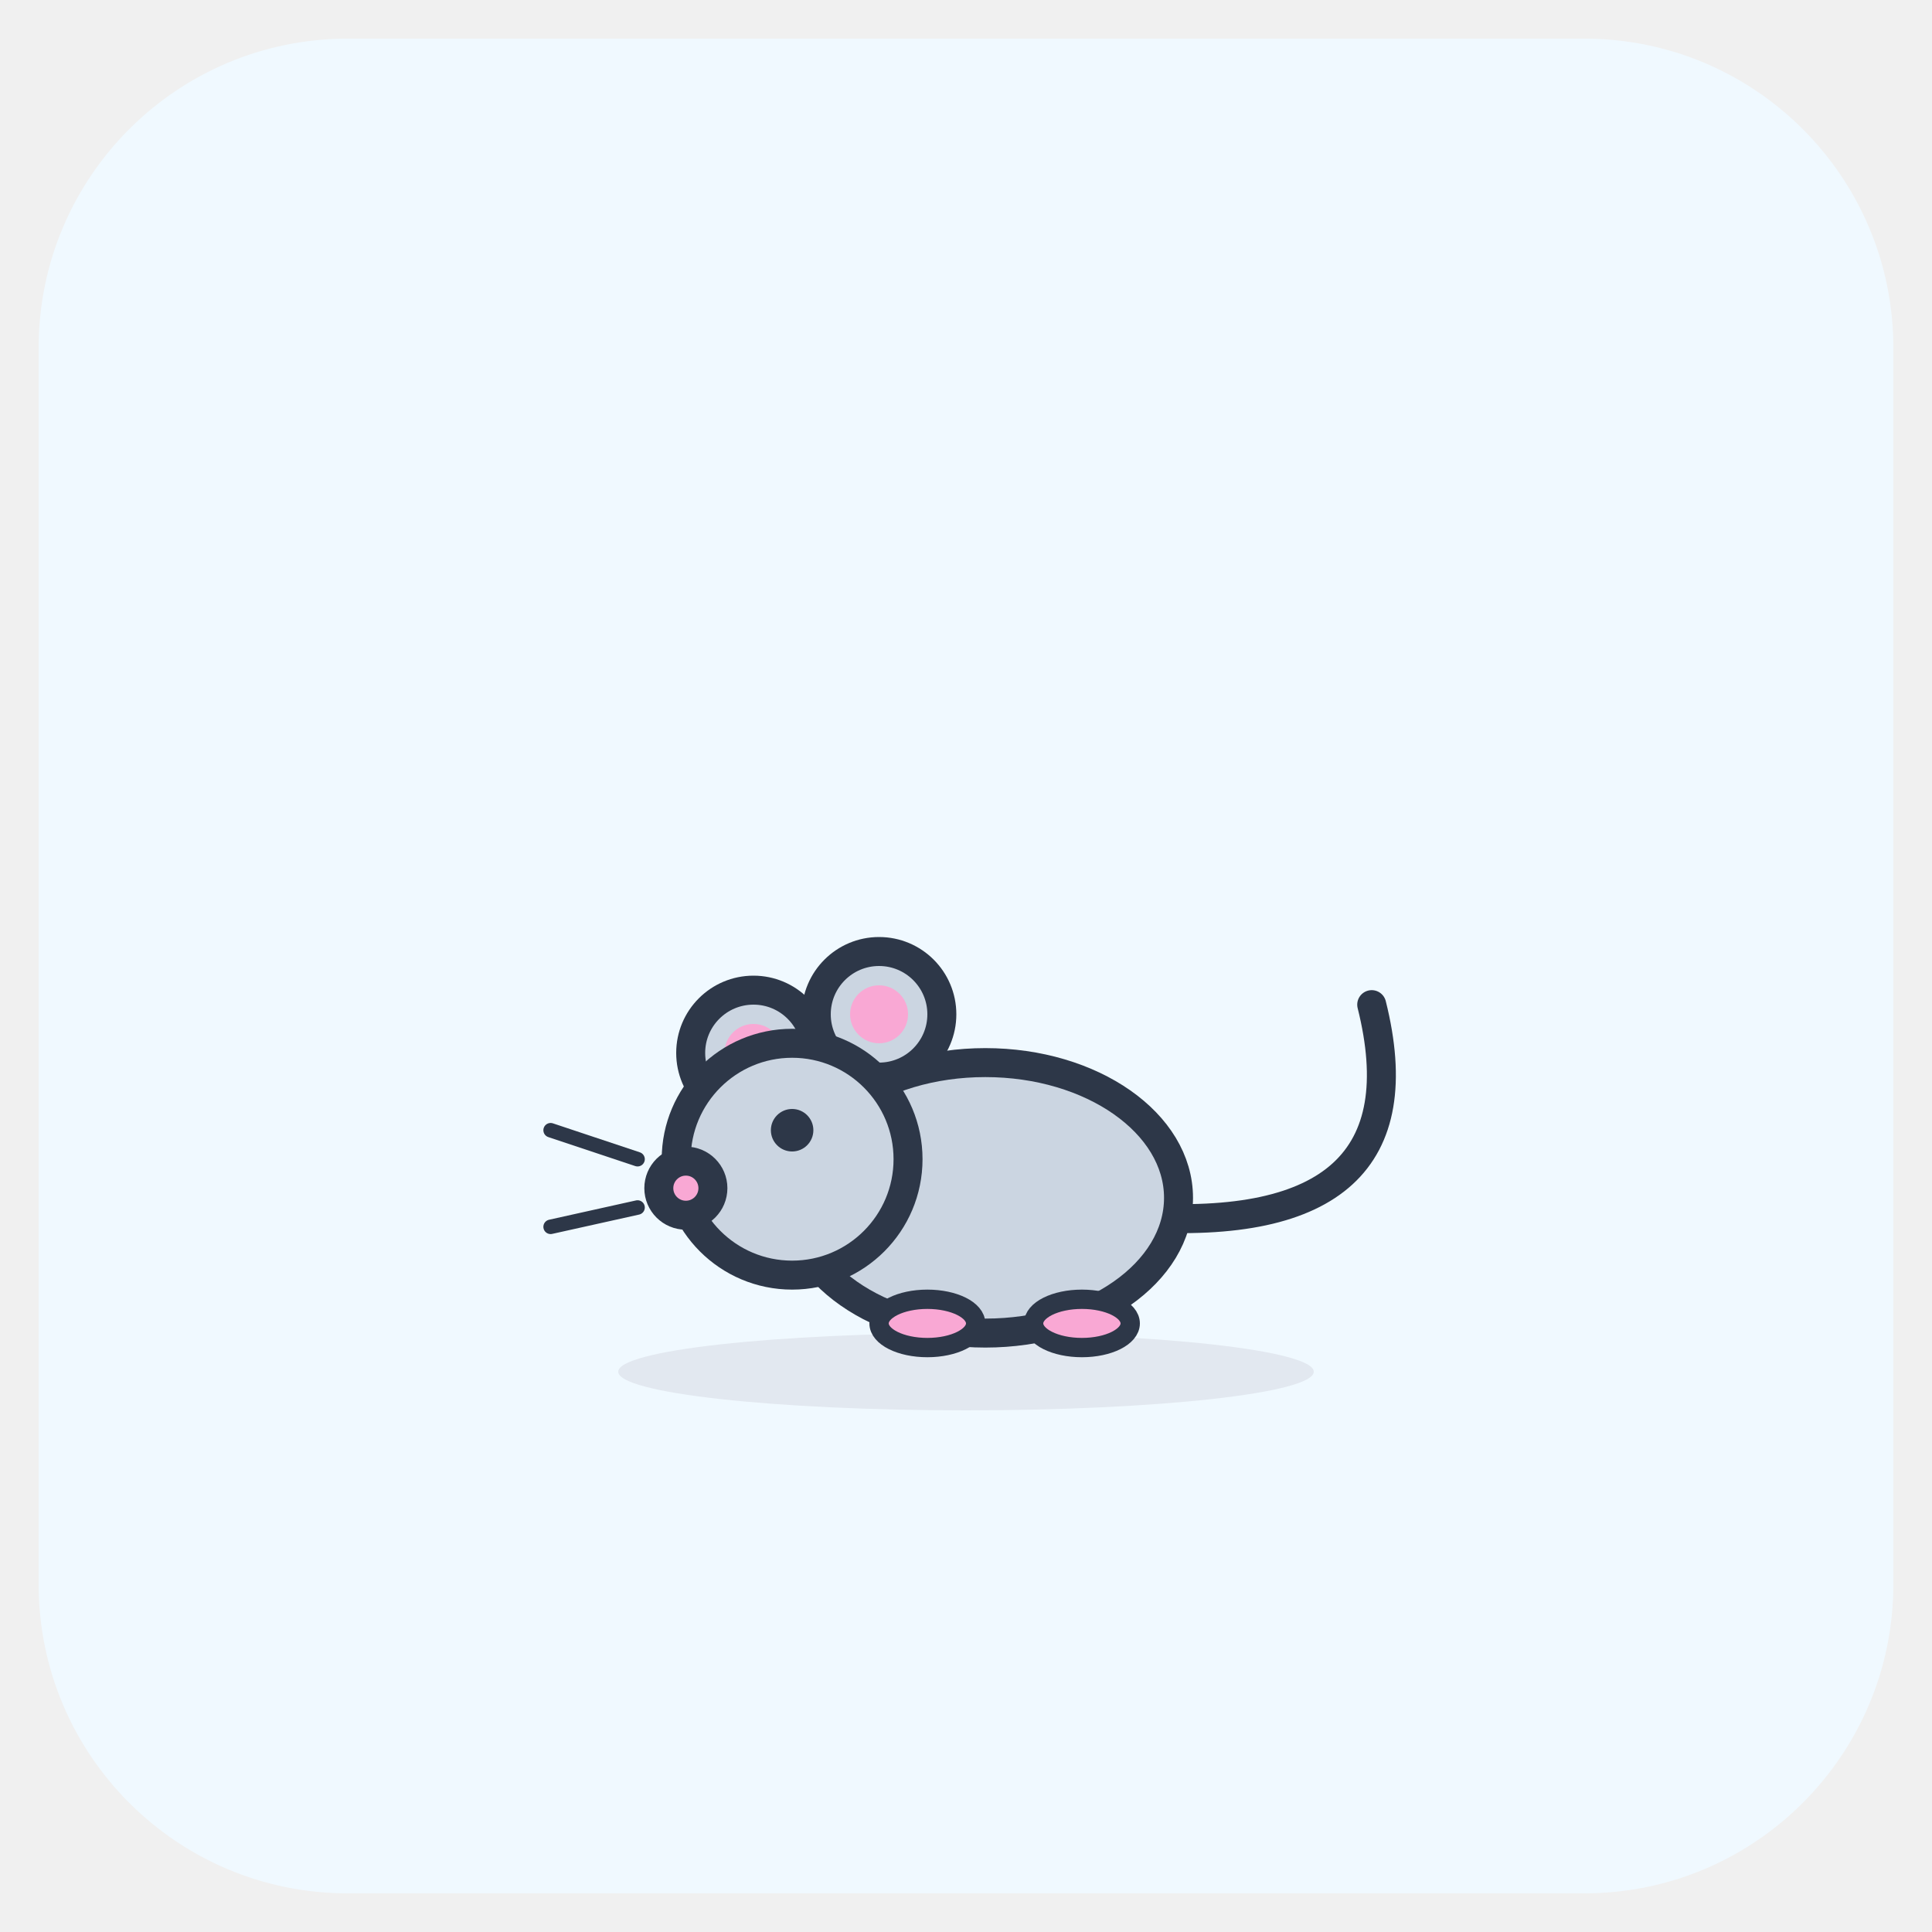
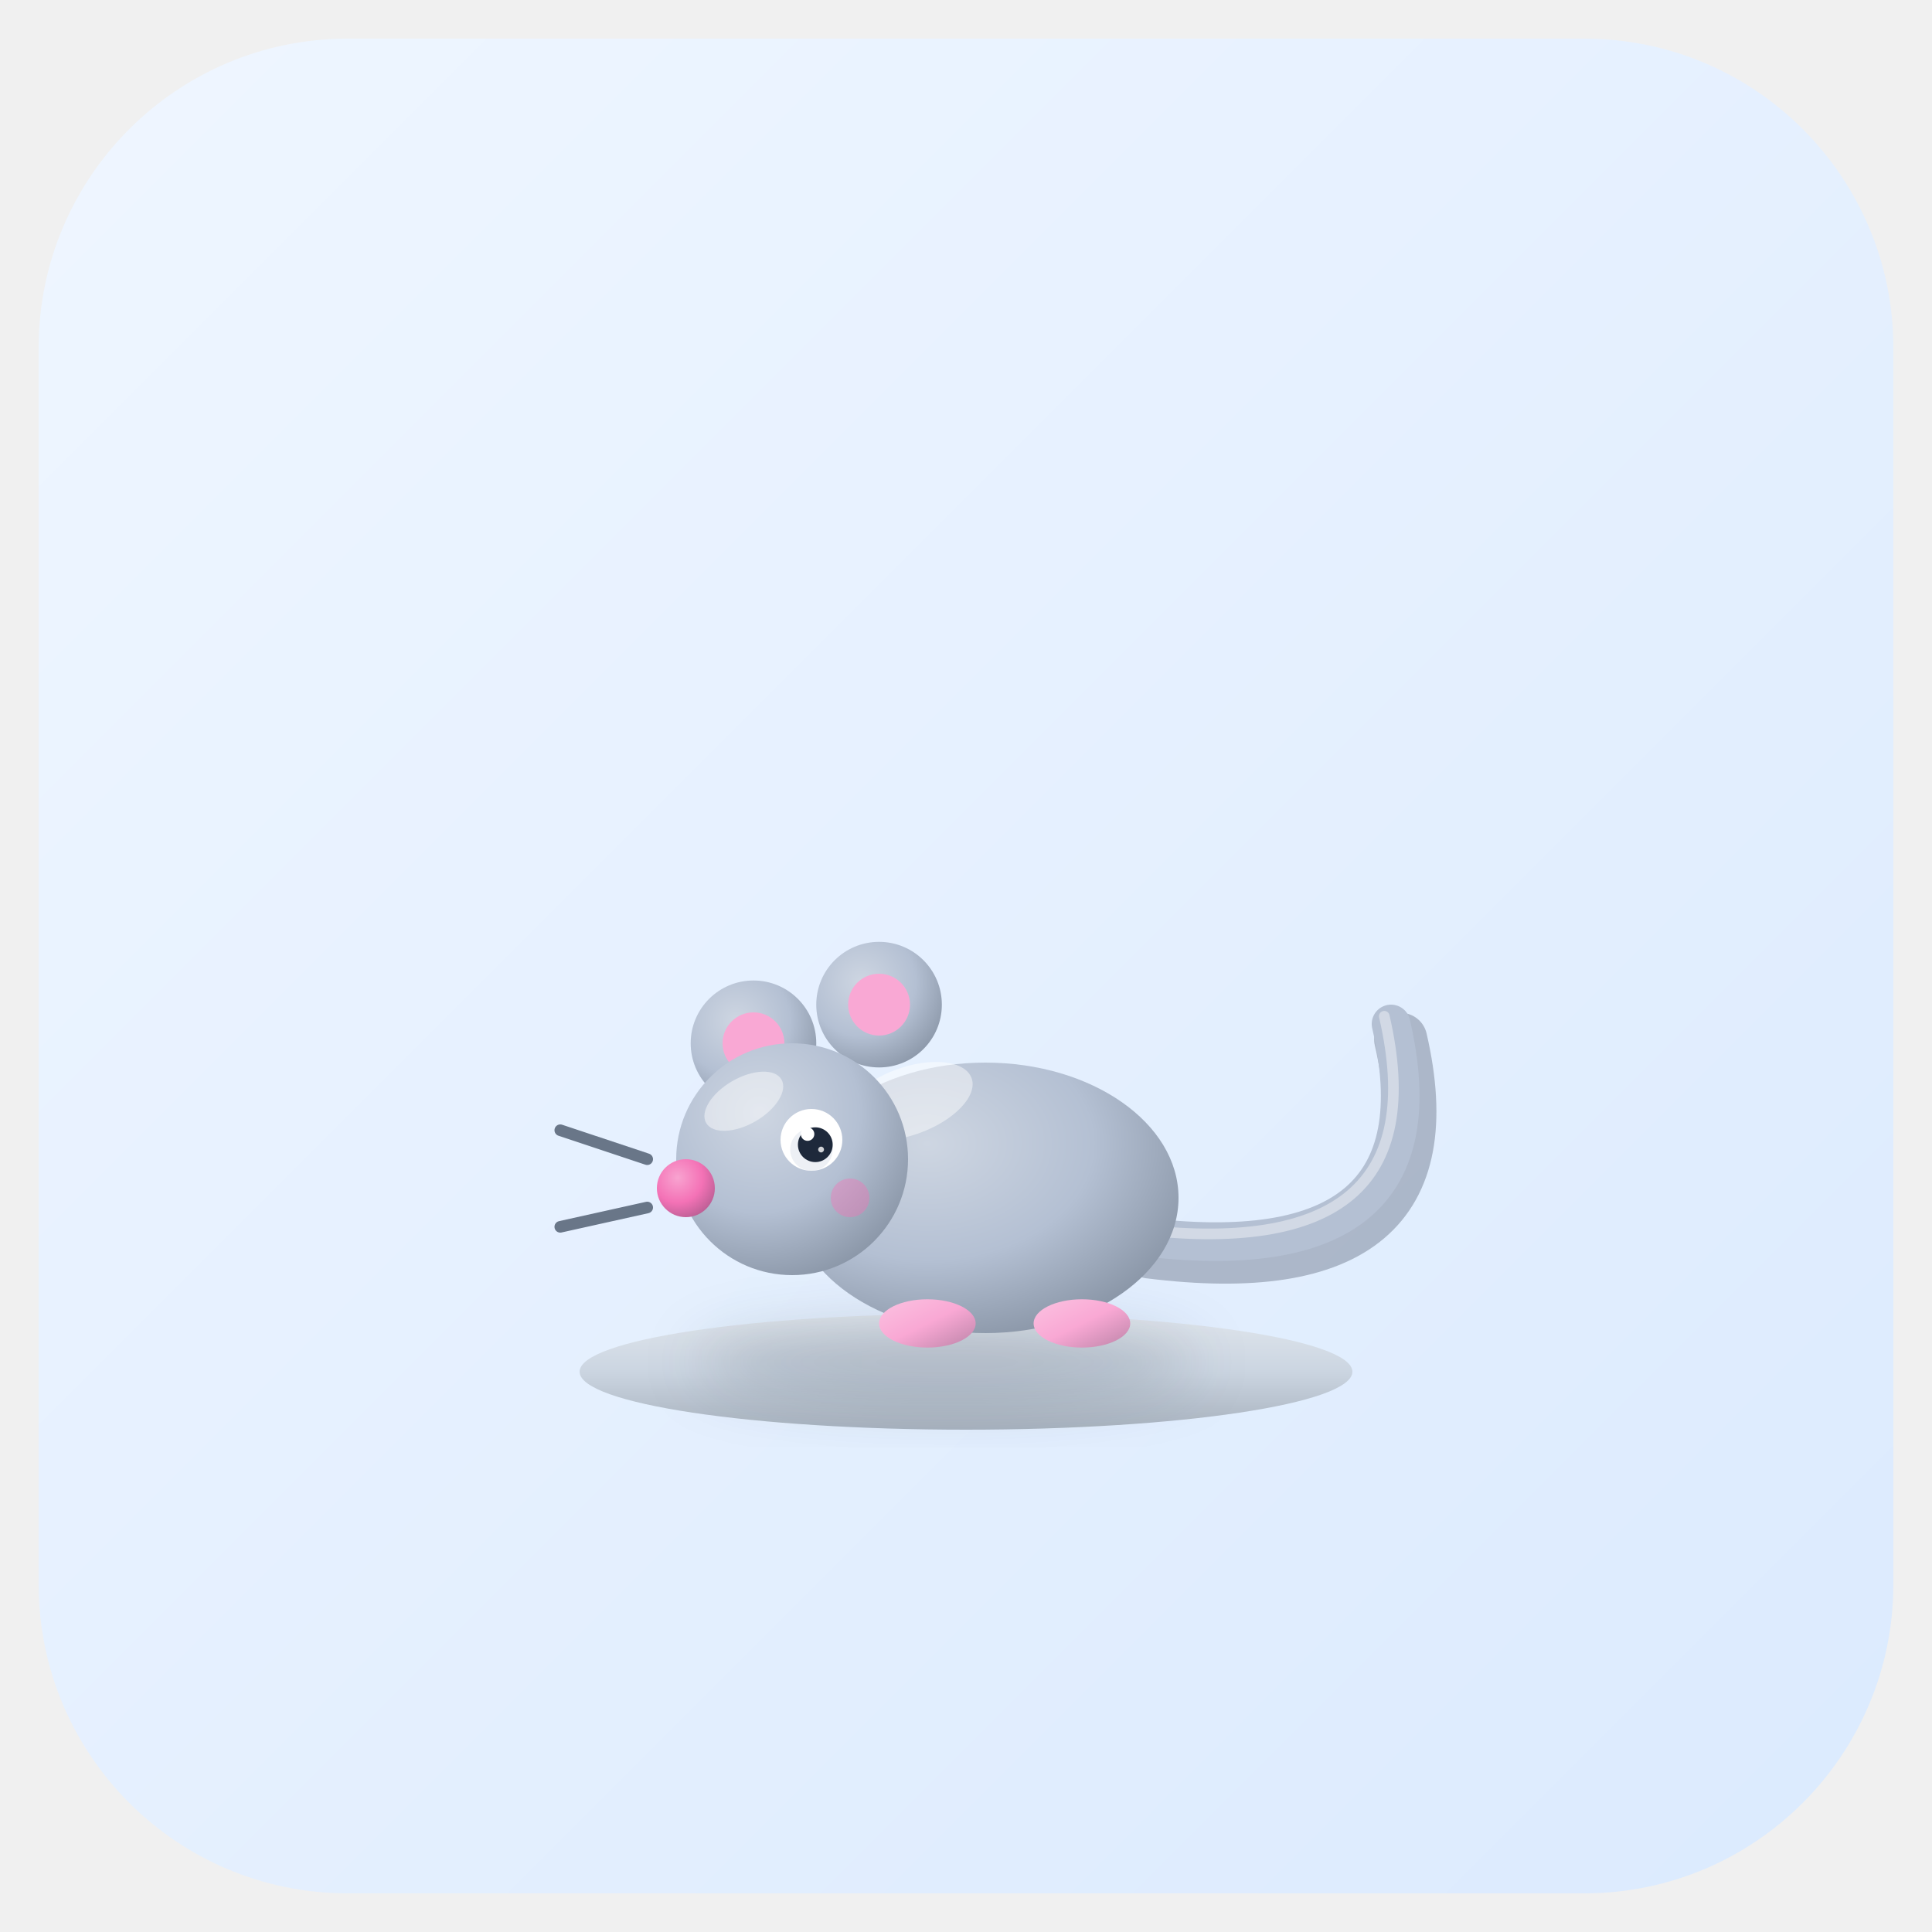
<svg xmlns="http://www.w3.org/2000/svg" viewBox="0 0 200 200" role="img" aria-label="קטן">
-   <rect x="4" y="4" width="192" height="192" rx="32" fill="#F0F9FF" />
-   <g stroke="#2D3748" stroke-width="3" stroke-linejoin="round" stroke-linecap="round">
-     <ellipse cx="100" cy="142" rx="36" ry="4" fill="#E2E8F0" stroke="none" />
-     <path d="M118 126 Q148 128 142 104" fill="none" />
-     <ellipse cx="102" cy="124" rx="20" ry="14" fill="#CBD5E1" />
-     <circle cx="78" cy="109" r="6.5" fill="#CBD5E1" />
-     <circle cx="78" cy="109" r="3" fill="#F9A8D4" stroke="none" />
-     <circle cx="91" cy="105" r="6.5" fill="#CBD5E1" />
-     <circle cx="91" cy="105" r="3" fill="#F9A8D4" stroke="none" />
-     <circle cx="82" cy="120" r="12" fill="#CBD5E1" />
-     <circle cx="71" cy="123" r="2.8" fill="#F9A8D4" />
-     <circle cx="82" cy="117" r="2.2" fill="#2D3748" stroke="none" />
-     <path d="M66 120 L57 117 M66 125 L57 127" stroke-width="1.5" />
-     <ellipse cx="96" cy="137" rx="5" ry="2.5" fill="#F9A8D4" stroke-width="2" />
-     <ellipse cx="112" cy="137" rx="5" ry="2.5" fill="#F9A8D4" stroke-width="2" />
-   </g>
+   <defs>
+     <linearGradient id="big-small-opposite-g0" x1="0" y1="0" x2="1" y2="1">
+       <stop offset="0" stop-color="#EFF6FF" />
+       <stop offset="1" stop-color="#DBEAFE" />
+     </linearGradient>
+     <linearGradient id="big-small-opposite-g1" x1="0" y1="0" x2="0" y2="1">
+       <stop offset="0" stop-color="#e0e6ed" />
+       <stop offset=".5" stop-color="#CBD5E1" />
+       <stop offset="1" stop-color="#a9b3bf" />
+     </linearGradient>
+     <radialGradient id="big-small-opposite-g2" cx="0.35" cy="0.3" r="0.78">
+       <stop offset="0" stop-color="#ced6e2" />
+       <stop offset=".55" stop-color="#B4C0D3" />
+       <stop offset="1" stop-color="#8793a4" />
+     </radialGradient>
+     <radialGradient id="big-small-opposite-g3" cx="0.36" cy="0.32" r="0.78">
+       <stop offset="0" stop-color="#ced6e2" />
+       <stop offset=".55" stop-color="#B4C0D3" />
+       <stop offset="1" stop-color="#8793a4" />
+     </radialGradient>
+     <radialGradient id="big-small-opposite-g4" cx="0.36" cy="0.3" r="0.78">
+       <stop offset="0" stop-color="#ced6e2" />
+       <stop offset=".55" stop-color="#B4C0D3" />
+       <stop offset="1" stop-color="#8793a4" />
+     </radialGradient>
+     <radialGradient id="big-small-opposite-g5" cx="0.36" cy="0.32" r="0.78">
+       <stop offset="0" stop-color="#f8a3d0" />
+       <stop offset=".55" stop-color="#F472B6" />
+       <stop offset="1" stop-color="#b45c90" />
+     </radialGradient>
+     <linearGradient id="big-small-opposite-g6" x1="0" y1="0" x2="1" y2="1">
+       <stop offset="0" stop-color="#fbc2e1" />
+       <stop offset=".5" stop-color="#F9A8D4" />
+       <stop offset="1" stop-color="#bc84a8" />
+     </linearGradient>
+     <filter id="big-small-opposite-blur" x="-30%" y="-60%" width="160%" height="220%">
+       <feGaussianBlur stdDeviation="3" />
+     </filter>
+   </defs>
+   <rect x="4" y="4" width="192" height="192" rx="32" fill="url(#big-small-opposite-g0)" />
+   <ellipse cx="100" cy="142" rx="40" ry="6" fill="url(#big-small-opposite-g1)" />
+   <ellipse cx="98" cy="141" rx="26" ry="4" fill="#1E293B" opacity="0.18" filter="url(#big-small-opposite-blur)" />
+   <path d="M118 128 Q150 132 144 106" fill="none" stroke="#808b9c" stroke-width="5.5" stroke-linecap="round" stroke-linejoin="round" opacity=".55" transform="translate(1 1.6)" />
+   <path d="M118 128 Q150 132 144 106" fill="none" stroke="#B4C0D3" stroke-width="4" stroke-linecap="round" stroke-linejoin="round" />
+   <path d="M118 128 Q150 132 144 106" fill="none" stroke="#fff" stroke-width="1.1" stroke-linecap="round" stroke-linejoin="round" opacity="0.4" transform="translate(-0.7 -0.8)" />
+   <ellipse cx="102" cy="124" rx="20" ry="14" fill="url(#big-small-opposite-g2)" />
+   <ellipse cx="94" cy="114" rx="7" ry="3.5" fill="#fff" opacity="0.45" transform="rotate(-20 94 114)" />
+   <circle cx="78" cy="108" r="6.5" fill="url(#big-small-opposite-g3)" />
+   <circle cx="78" cy="108" r="3.2" fill="#F9A8D4" />
+   <circle cx="91" cy="104" r="6.5" fill="url(#big-small-opposite-g3)" />
+   <circle cx="91" cy="104" r="3.2" fill="#F9A8D4" />
+   <circle cx="82" cy="120" r="12" fill="url(#big-small-opposite-g4)" />
+   <ellipse cx="77" cy="114" rx="4.5" ry="2.4" fill="#fff" opacity="0.45" transform="rotate(-30 77 114)" />
+   <circle cx="71" cy="123" r="3" fill="url(#big-small-opposite-g5)" />
+   <circle cx="84" cy="118" r="3.2" fill="#fff" />
+   <circle cx="84" cy="119" r="2.2" fill="#CBD5E1" opacity=".35" />
+   <circle cx="84.4" cy="118.5" r="1.8" fill="#1E293B" />
+   <circle cx="83.6" cy="117.4" r="0.7" fill="#fff" />
+   <circle cx="85" cy="119" r="0.3" fill="#fff" opacity=".8" />
+   <circle cx="88" cy="124" r="2" fill="#F472B6" opacity=".4" />
+   <path d="M67 120 L58 117 M67 125 L58 127" fill="none" stroke="#334155" stroke-width="1.2" stroke-linecap="round" stroke-linejoin="round" opacity="0.7" />
+   <ellipse cx="96" cy="137" rx="5" ry="2.5" fill="url(#big-small-opposite-g6)" />
+   <ellipse cx="112" cy="137" rx="5" ry="2.5" fill="url(#big-small-opposite-g6)" />
</svg>
